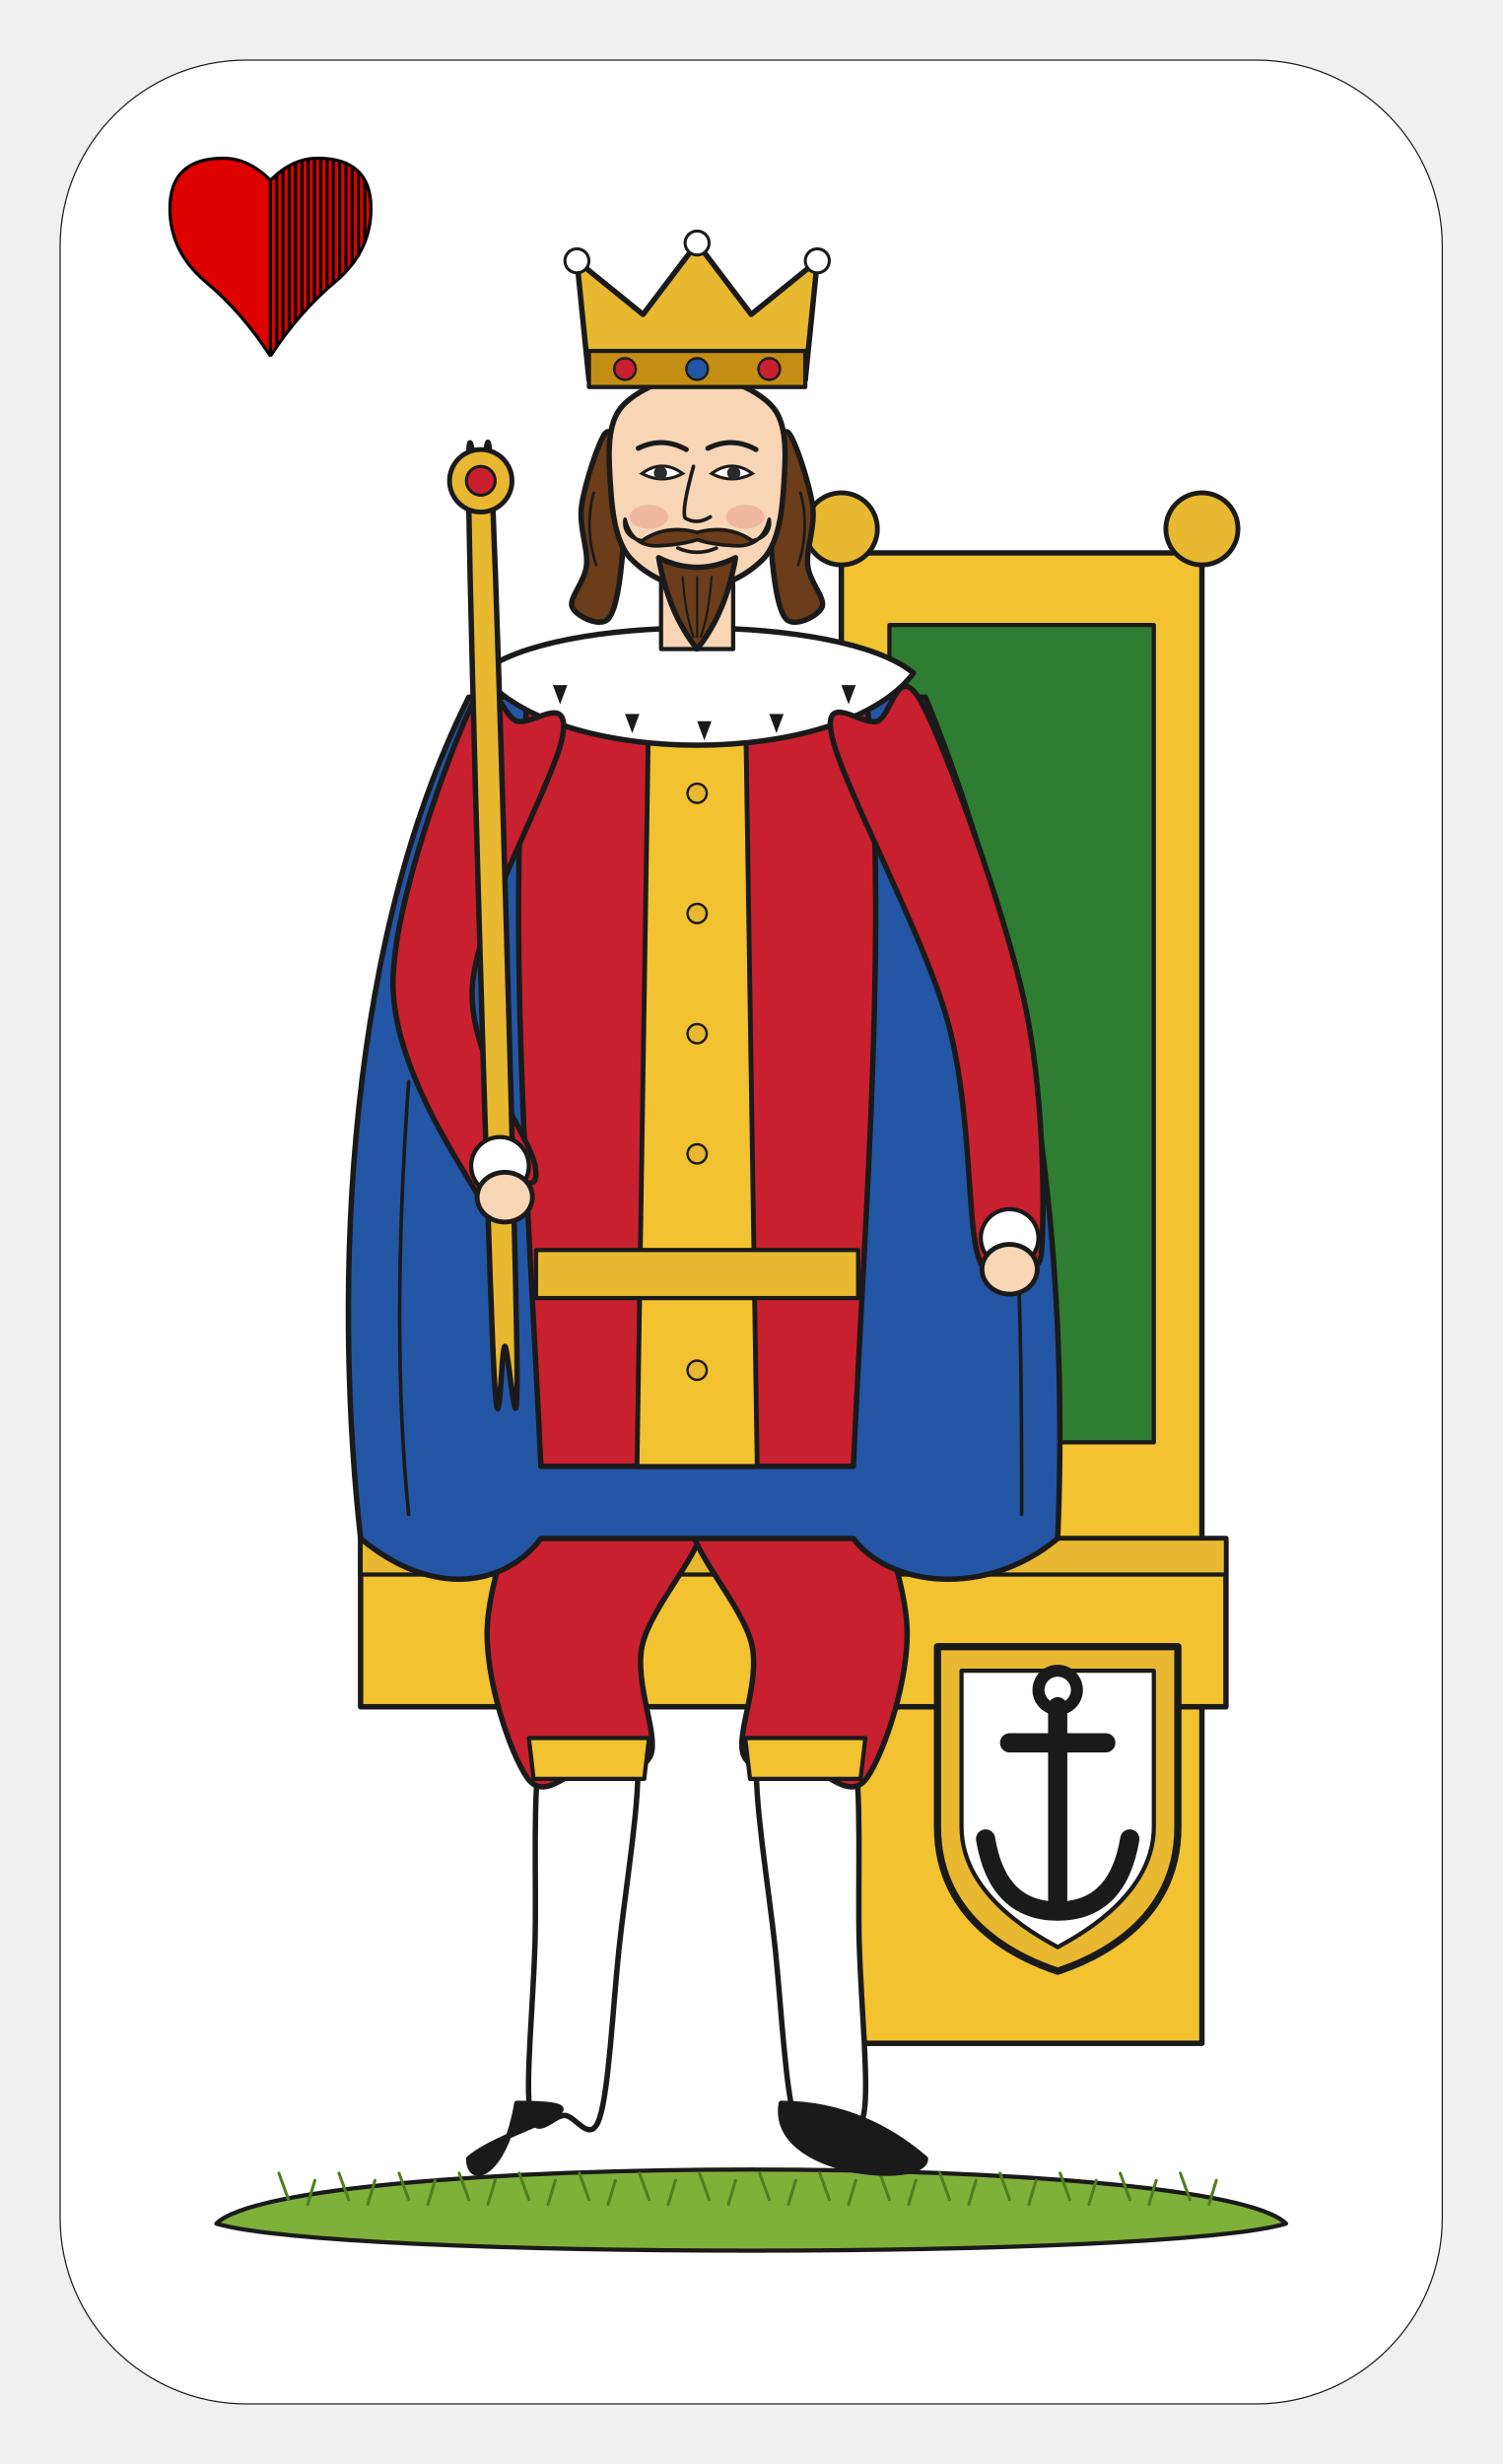
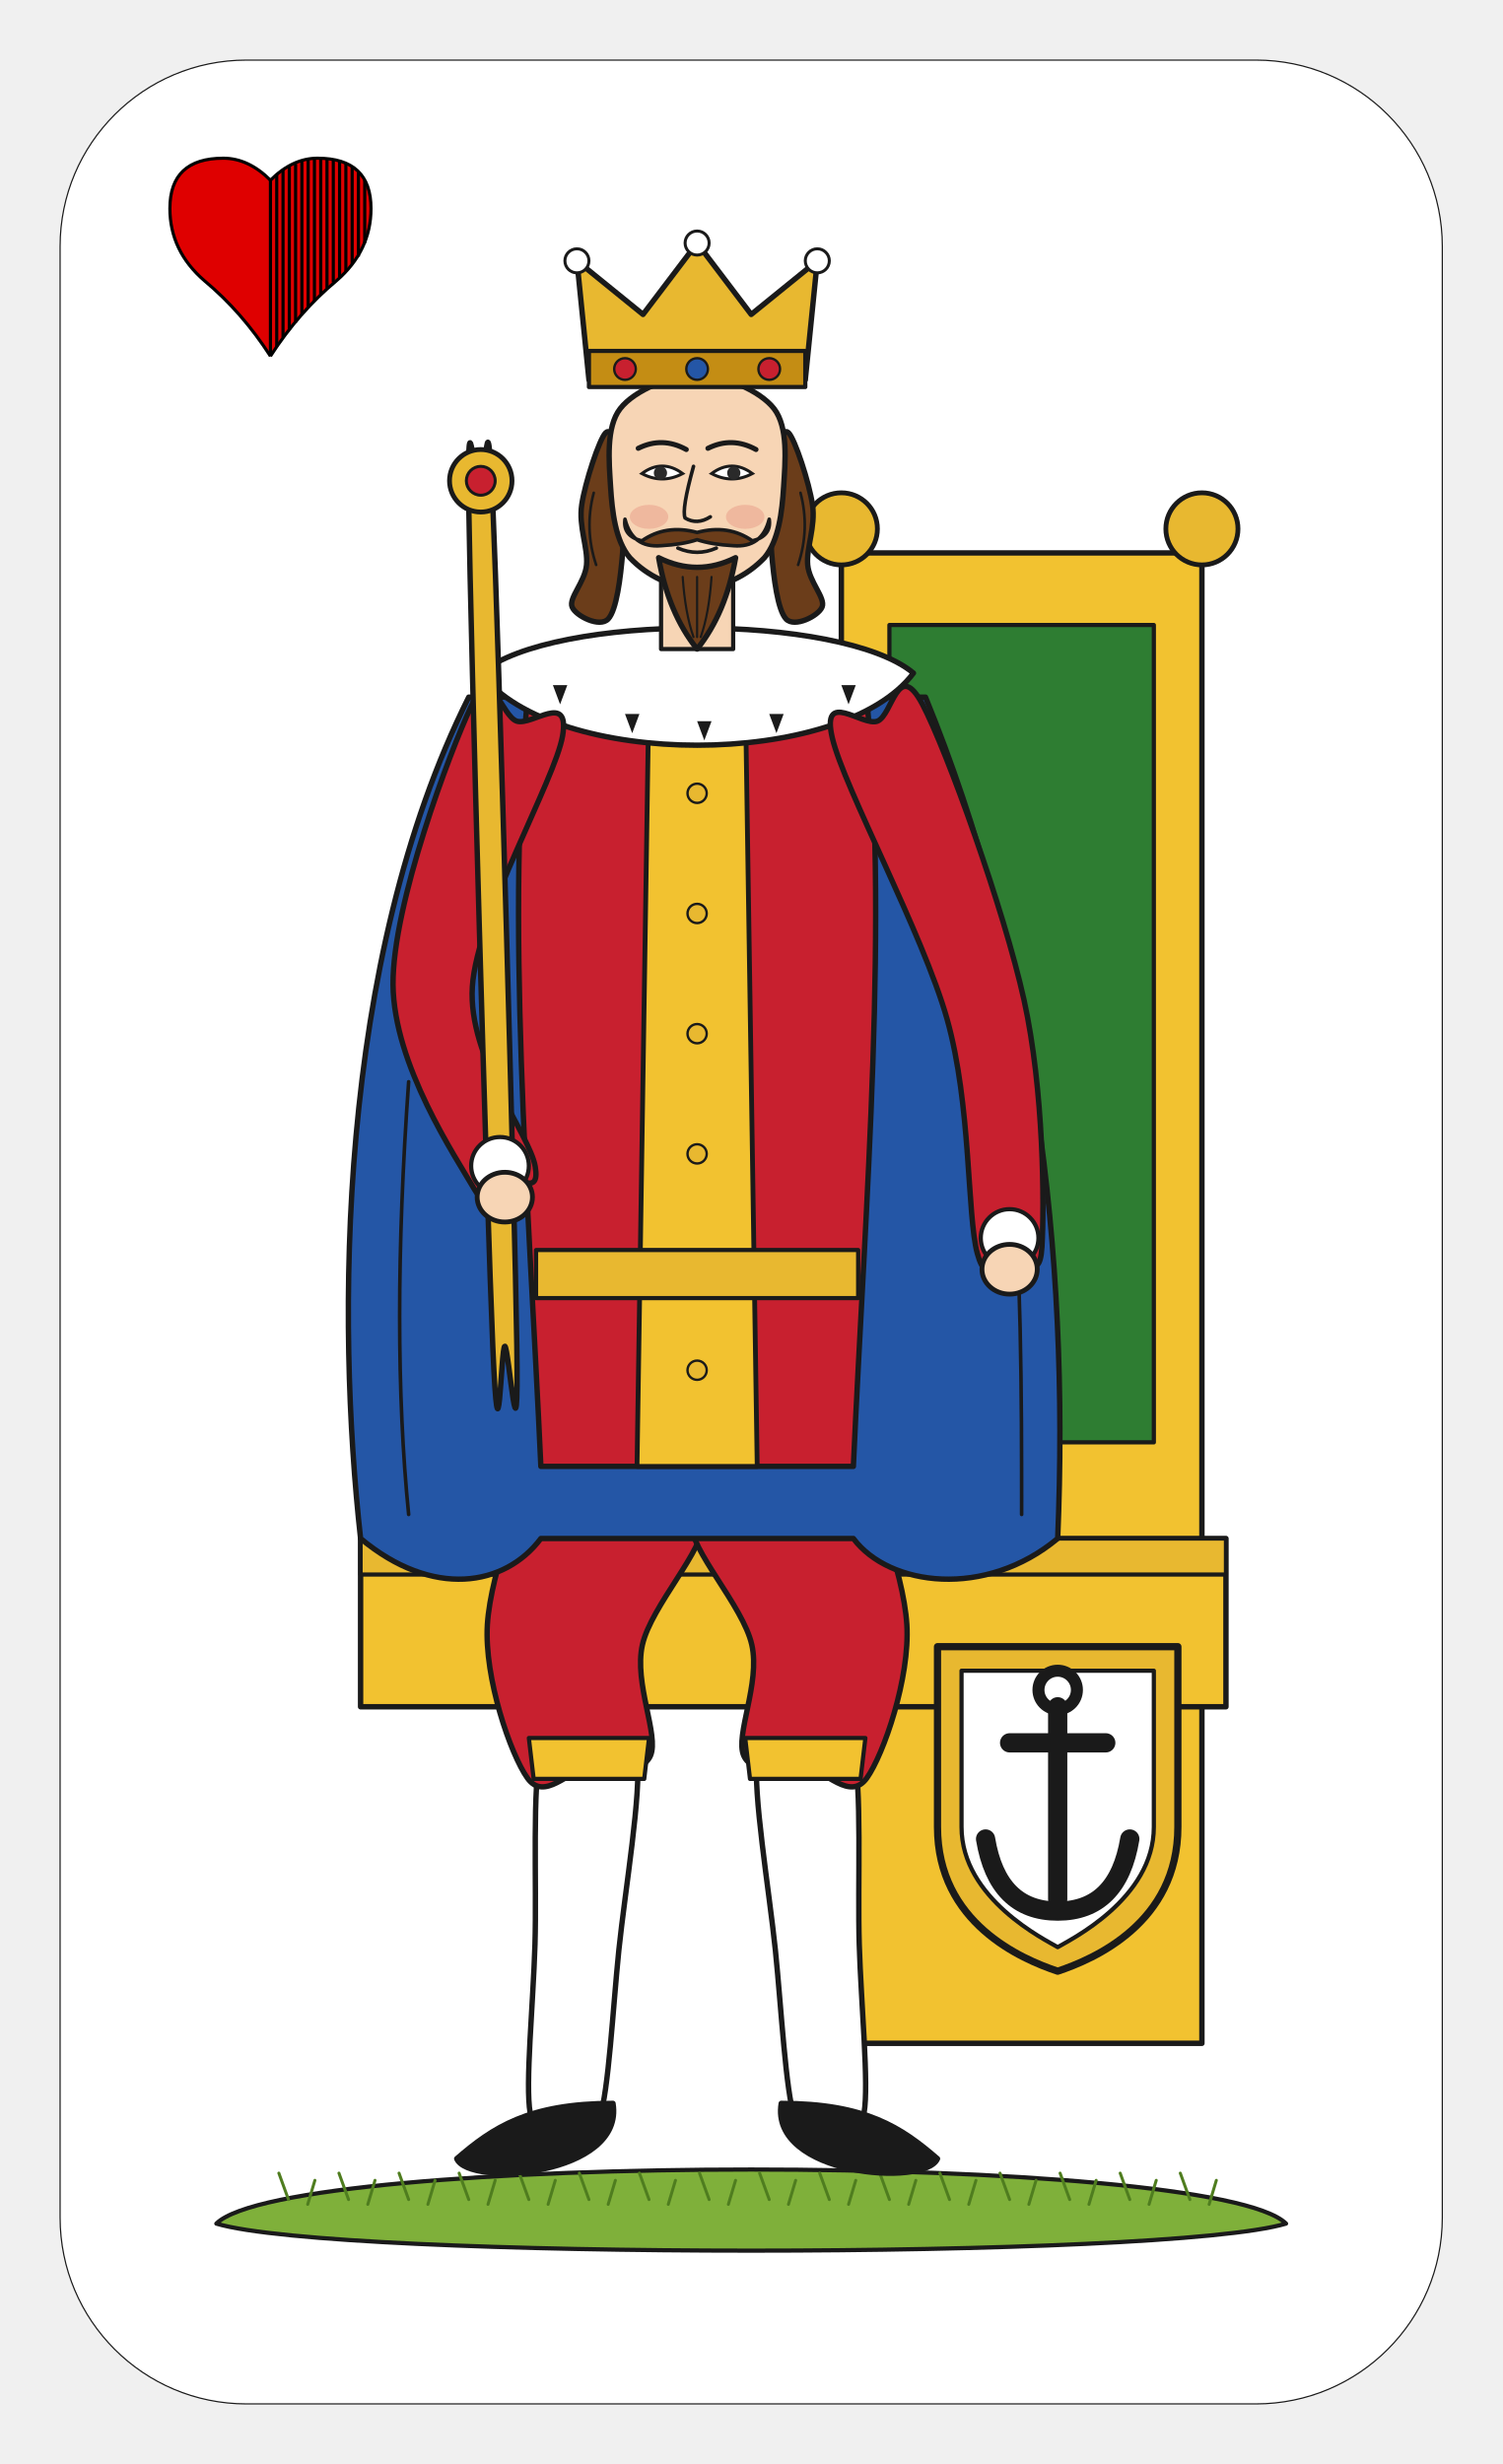
<svg xmlns="http://www.w3.org/2000/svg" viewBox="0 0 125 205">
  <defs>
    <clipPath id="a">
      <rect width="115" height="195" x="5" y="5" rx="15.5" />
    </clipPath>
    <symbol id="b" viewBox="54 36.3 17.2 16.9">
      <path d="M33 64q-9-14-21-24Q1 30.5 1 17 1 1 18 1q8 0 15 7 7-7 15-7 17 0 17 16 0 13.5-11 23-12 10-21 24" style="fill:#df0000;stroke:#000" transform="translate(53.87 36.2)scale(.26458)" />
      <path d="M33 8v56m2-57.8V61m2-56.3V58m2-54.3v52m2-52.9v50.5M43 2v49m2-49.5v47.1M47 1v45.4M49 1v43.3M51 1v41.4m2-41.1v39.2m2-38.8v37.1m2-36.3V37m2-33.3v31m2-29.5v27.1M63 8v20" style="stroke:#000" transform="translate(53.87 36.2)scale(.26458)" />
    </symbol>
  </defs>
  <rect width="115" height="195" x="5" y="5" fill="#fff" stroke="#1a1a1a" stroke-width=".1" rx="15.5" />
  <g clip-path="url(#a)">
    <path fill="#7fb03a" stroke="#1a1a1a" stroke-linecap="round" stroke-linejoin="round" stroke-width=".35" d="M18 185c6-6 83-6 89 0-10 3-79 3-89 0" />
    <path fill="none" stroke="#4f7d1f" stroke-linecap="round" stroke-width=".25" d="m24 183-.8-2.2m2.4 2.6.6-2M29 183l-.8-2.2m2.4 2.6.6-2M34 183l-.8-2.2m2.4 2.6.6-2M39 183l-.8-2.2m2.4 2.6.6-2M44 183l-.8-2.2m2.4 2.6.6-2M49 183l-.8-2.2m2.4 2.6.6-2M54 183l-.8-2.2m2.4 2.6.6-2M59 183l-.8-2.2m2.4 2.6.6-2M64 183l-.8-2.2m2.4 2.6.6-2M69 183l-.8-2.2m2.4 2.6.6-2M74 183l-.8-2.2m2.4 2.6.6-2M79 183l-.8-2.2m2.4 2.6.6-2M84 183l-.8-2.2m2.4 2.6.6-2M89 183l-.8-2.2m2.4 2.6.6-2M94 183l-.8-2.2m2.4 2.6.6-2M99 183l-.8-2.2m2.4 2.6.6-2" />
    <path fill="#f2c230" stroke="#1a1a1a" stroke-linecap="round" stroke-linejoin="round" stroke-width=".45" d="M70 46h30v124H70Z" />
    <path fill="#2e7d32" stroke="#1a1a1a" stroke-linecap="round" stroke-linejoin="round" stroke-width=".35" d="M74 52h22v68H74Z" />
    <circle cx="70" cy="44" r="3" fill="#e8b830" stroke="#1a1a1a" stroke-width=".4" />
    <circle cx="100" cy="44" r="3" fill="#e8b830" stroke="#1a1a1a" stroke-width=".4" />
    <path fill="#f2c230" stroke="#1a1a1a" stroke-linecap="round" stroke-linejoin="round" stroke-width=".45" d="M30 128h72v14H30Z" />
    <path fill="#e8b830" stroke="#1a1a1a" stroke-linecap="round" stroke-linejoin="round" stroke-width=".35" d="M30 128h72v3H30Z" />
    <path fill="#fff" stroke="#1a1a1a" stroke-linecap="round" stroke-linejoin="round" stroke-width=".45" d="M49 146c-1.33-.08-3.24-2.88-3.99-.25s-.35 11.01-.5 16.02-.82 11.65-.4 14.02c.41 2.38 1.93.14 2.89.21s2.14 2.5 2.89.21 1.09-8.98 1.6-13.98c.52-4.99 1.92-13.28 1.5-15.98s-2.66-.17-3.99-.25" />
-     <path fill="#1a1a1a" stroke="#1a1a1a" stroke-linecap="round" stroke-linejoin="round" stroke-width=".45" d="M43 175c-1 6-4 7-4 4.6 3-2.6 13-4.6 4-4.6" />
+     <path fill="#1a1a1a" stroke="#1a1a1a" stroke-linecap="round" stroke-linejoin="round" stroke-width=".45" d="M51 175c1 6-12 7-13 4.6 3-2.6 6-4.6 13-4.6" />
    <path fill="#c8202f" stroke="#1a1a1a" stroke-linecap="round" stroke-linejoin="round" stroke-width=".45" d="M52 124c-2.15-.9-4.55-4.55-6.46-2.69s-4.71 9.41-4.99 13.85c-.27 4.44 1.93 10.8 3.33 12.77s3.41-.62 5.12-.93 4.38.76 5.12-.93-1.4-6-.67-9.23 5.25-8.01 5.01-10.15S54.15 124.9 52 124" />
    <path fill="#f2c230" stroke="#1a1a1a" stroke-linecap="round" stroke-linejoin="round" stroke-width=".35" d="M44 144.6h10l-.4 3.4h-9.2Z" />
    <path fill="#fff" stroke="#1a1a1a" stroke-linecap="round" stroke-linejoin="round" stroke-width=".45" d="M67 146c-1.33.08-3.58-2.46-3.99.25s.98 10.99 1.5 15.98c.51 5 .85 11.68 1.6 13.98.75 2.29 1.93-.14 2.89-.21s2.48 2.17 2.89-.21-.25-9.02-.4-14.02.25-13.39-.5-16.02-2.66.17-3.99.25" />
-     <path fill="#1a1a1a" stroke="#1a1a1a" stroke-linecap="round" stroke-linejoin="round" stroke-width=".45" d="M65 175c-1 6 12 7 12 4.6-3-2.6-7-4.6-12-4.6" />
+     <path fill="#1a1a1a" stroke="#1a1a1a" stroke-linecap="round" stroke-linejoin="round" stroke-width=".45" d="M65 175c-1 6 12 7 13 4.6-3-2.6-6-4.6-13-4.6" />
    <path fill="#c8202f" stroke="#1a1a1a" stroke-linecap="round" stroke-linejoin="round" stroke-width=".45" d="M64 124c-2.15.9-6.22.55-6.46 2.69s4.29 6.92 5.01 10.15c.73 3.23-1.41 7.54-.67 9.23s3.41.62 5.12.93 3.71 2.9 5.12.93c1.4-1.97 3.6-8.33 3.33-12.77-.28-4.44-3.08-11.99-4.99-13.85S66.15 123.1 64 124" />
    <path fill="#f2c230" stroke="#1a1a1a" stroke-linecap="round" stroke-linejoin="round" stroke-width=".35" d="M62 144.6h10l-.4 3.4h-9.2Z" />
    <path fill="#2456a6" stroke="#1a1a1a" stroke-linecap="round" stroke-linejoin="round" stroke-width=".45" d="M39 58c-11 22-11 52-9 70 6 5 12 4 15 0h26c3 4 11 5 17 0 1-24-2-48-11-70Z" />
    <path fill="none" stroke="#1a1a1a" stroke-linecap="round" stroke-width=".3" d="M34 90q-1.5 21 0 36m50-34c1 14 1 24 1 34" />
    <path fill="#c8202f" stroke="#1a1a1a" stroke-linecap="round" stroke-linejoin="round" stroke-width=".45" d="M44 57c-2 19 0 43 1 65h26c1-22 3-46 1-65-8-3-20-3-28 0" />
    <path fill="#f2c230" stroke="#1a1a1a" stroke-linecap="round" stroke-linejoin="round" stroke-width=".4" d="M54 57h8l1 65H53Z" />
    <circle cx="58" cy="66" r=".8" fill="#e8b830" stroke="#1a1a1a" stroke-width=".2" />
    <circle cx="58" cy="76" r=".8" fill="#e8b830" stroke="#1a1a1a" stroke-width=".2" />
    <circle cx="58" cy="86" r=".8" fill="#e8b830" stroke="#1a1a1a" stroke-width=".2" />
    <circle cx="58" cy="96" r=".8" fill="#e8b830" stroke="#1a1a1a" stroke-width=".2" />
    <circle cx="58" cy="114" r=".8" fill="#e8b830" stroke="#1a1a1a" stroke-width=".2" />
    <path fill="#e8b830" stroke="#1a1a1a" stroke-linecap="round" stroke-linejoin="round" stroke-width=".35" d="M44.6 104h26.8v4H44.6Z" />
    <path fill="#fff" stroke="#1a1a1a" stroke-linecap="round" stroke-linejoin="round" stroke-width=".45" d="M40 56c6 8 30 8 36 0-6-5-30-5-36 0" />
    <path fill="#1a1a1a" d="m46 57 .6 1.6.6-1.6Zm6 2.4.6 1.6.6-1.6Zm6 .6.6 1.6.6-1.6Zm6-.6.6 1.6.6-1.6Zm6-2.4.6 1.6.6-1.6Z" />
    <path fill="#c8202f" stroke="#1a1a1a" stroke-linecap="round" stroke-linejoin="round" stroke-width=".45" d="M43 60c-1.27-.4-2.1-4.87-3.81-1.21-1.72 3.65-6.54 16.43-6.49 23.12s5.22 14.36 6.77 17.04 1.69-.63 2.53-.95 2.98 1.7 2.53-.95-5.61-8.99-5.23-14.96 6.89-17.2 7.51-20.88S44.27 60.4 43 60" />
    <path fill="#e8b830" stroke="#1a1a1a" stroke-linecap="round" stroke-linejoin="round" stroke-width=".45" d="M40 42c-.33.01-1.17-11.64-1 .03s1.5 58.34 2 70 .67-.02 1-.03 1.17 11.64 1-.03-1.5-58.34-2-70-.67.02-1 .03" />
    <circle cx="40" cy="40" r="2.6" fill="#e8b830" stroke="#1a1a1a" stroke-width=".4" />
    <circle cx="40" cy="40" r="1.2" fill="#c8202f" stroke="#1a1a1a" stroke-width=".25" />
    <circle cx="41.6" cy="97" r="2.4" fill="#fff" stroke="#1a1a1a" stroke-width=".35" />
    <ellipse cx="42" cy="99.6" fill="#f7d5b5" stroke="#1a1a1a" stroke-width=".4" rx="2.3" ry="2.07" />
    <path fill="#c8202f" stroke="#1a1a1a" stroke-linecap="round" stroke-linejoin="round" stroke-width=".45" d="M73 60c-1.25.47-4.71-2.73-3.75 1.4.97 4.14 7.54 16.26 9.55 23.4s1.65 16.27 2.51 19.47c.87 3.2 1.79-.18 2.69-.27s2.49 3.2 2.69-.27.17-13.01-1.49-20.53-6.42-20.74-8.45-24.6c-2.04-3.87-2.5.93-3.75 1.4" />
    <path fill="#e8b830" stroke="#1a1a1a" stroke-linecap="round" stroke-linejoin="round" stroke-width=".6" d="M78 137h20v15c0 8-7 11-10 12-3-1-10-4-10-12Z" />
    <path fill="#fff" stroke="#1a1a1a" stroke-linecap="round" stroke-linejoin="round" stroke-width=".35" d="M80 139h16v13c0 6-7 9.4-8 10-1-.6-8-4-8-10Z" />
    <path fill="none" stroke="#1a1a1a" stroke-linecap="round" stroke-width="1.6" d="M88 142v16m-4-13h8m-10 8q1 6 6 6t6-6" />
    <circle cx="88" cy="140.6" r="1.6" fill="none" stroke="#1a1a1a" />
    <circle cx="84" cy="103" r="2.4" fill="#fff" stroke="#1a1a1a" stroke-width=".35" />
    <ellipse cx="84" cy="105.6" fill="#f7d5b5" stroke="#1a1a1a" stroke-width=".4" rx="2.3" ry="2.07" />
    <path fill="#f7d5b5" stroke="#1a1a1a" stroke-linecap="round" stroke-linejoin="round" stroke-width=".35" d="M55 48h6v6h-6Z" />
    <path fill="#6b3d1a" stroke="#1a1a1a" stroke-linecap="round" stroke-linejoin="round" stroke-width=".45" d="M50.4 36c-.53.5-1.73 4.17-2 6s.53 3.58.4 5-1.5 2.75-1.2 3.5 2.3 1.75 3 1 1.03-3.42 1.2-5.5.03-5.33-.2-7-.67-3.5-1.2-3m15.2 0c.53.5 1.73 4.17 2 6s-.53 3.58-.4 5 1.5 2.75 1.2 3.5-2.3 1.75-3 1-1.03-3.42-1.2-5.5-.03-5.33.2-7 .67-3.5 1.2-3" />
    <path fill="none" stroke="#1a1a1a" stroke-linecap="round" stroke-width=".22" d="M49.4 41q-.8 3 .2 6m17-6q.8 3-.2 6" />
    <path fill="#f7d5b5" stroke="#1a1a1a" stroke-linecap="round" stroke-linejoin="round" stroke-width=".45" d="M58 31.2c2.13 0 5.2 1.25 6.4 2.8s.93 4.43.8 6.5-.4 4.48-1.6 5.9A8.4 8.4 0 0 1 58 49a8.4 8.4 0 0 1-5.6-2.6c-1.2-1.42-1.47-3.83-1.6-5.9s-.4-4.95.8-6.5 4.27-2.8 6.4-2.8" />
    <ellipse cx="54" cy="43" fill="#eaa08a" opacity=".55" rx="1.6" ry="1" />
    <ellipse cx="62" cy="43" fill="#eaa08a" opacity=".55" rx="1.6" ry="1" />
    <path fill="#fff" stroke="#1a1a1a" stroke-width=".25" d="M53.4 39.4q1.7-1.25 3.4 0-1.7.9-3.4 0Z" />
    <circle cx="54.95" cy="39.35" r=".55" fill="#2a2a2a" />
    <path fill="none" stroke="#1a1a1a" stroke-linecap="round" stroke-width=".42" d="M53.1 37.3q2-1 4 .1" />
    <path fill="#fff" stroke="#1a1a1a" stroke-width=".25" d="M59.2 39.4q1.7-1.25 3.4 0-1.7.9-3.4 0Z" />
    <circle cx="61.05" cy="39.35" r=".55" fill="#2a2a2a" />
    <path fill="none" stroke="#1a1a1a" stroke-linecap="round" stroke-width=".42" d="M58.9 37.3q2-1 4 .1" />
    <path fill="none" stroke="#1a1a1a" stroke-linecap="round" stroke-width=".3" d="M57.7 38.8q-1 3.6-.7 4.3 1 .6 2.1-.1m-2.7 2.6q1.6.7 3.2 0" />
    <path fill="#6b3d1a" stroke="#1a1a1a" stroke-linecap="round" stroke-linejoin="round" stroke-width=".45" d="M54.8 46.4q3.2 1.6 6.4 0Q60.4 51 58 54q-2.4-3-3.2-7.6" />
    <path fill="none" stroke="#1a1a1a" stroke-linecap="round" stroke-width=".18" d="M58 48v5m-1.2-5q.2 3 .9 5m1.5-5q-.2 3-.9 5" />
    <path fill="#6b3d1a" stroke="#1a1a1a" stroke-linecap="round" stroke-linejoin="round" stroke-width=".3" d="M58 44.3q-2.6-.7-4.6.7-1.6-.4-1.4-1.8.6 2.4 3 2.2 1.8-.1 3-.5 1.2.4 3 .5 2.4.2 3-2.2.2 1.4-1.4 1.8-2-1.4-4.6-.7" />
    <path fill="#e8b830" stroke="#1a1a1a" stroke-linecap="round" stroke-linejoin="round" stroke-width=".45" d="m49 31.6-1-9.9 5.5 4.46 4.5-5.94 4.5 5.94L68 21.7l-1 9.9Z" />
    <path fill="#c48d14" stroke="#1a1a1a" stroke-linecap="round" stroke-linejoin="round" stroke-width=".35" d="M49 29.2h18v3H49Z" />
    <circle cx="52" cy="30.7" r=".9" fill="#c8202f" stroke="#1a1a1a" stroke-width=".2" />
    <circle cx="58" cy="30.7" r=".9" fill="#2456a6" stroke="#1a1a1a" stroke-width=".2" />
    <circle cx="64" cy="30.7" r=".9" fill="#c8202f" stroke="#1a1a1a" stroke-width=".2" />
    <circle cx="48" cy="21.7" r="1" fill="#fff" stroke="#1a1a1a" stroke-width=".25" />
    <circle cx="58" cy="20.22" r="1" fill="#fff" stroke="#1a1a1a" stroke-width=".25" />
    <circle cx="68" cy="21.7" r="1" fill="#fff" stroke="#1a1a1a" stroke-width=".25" />
    <use width="17" height="16.7" x="14" y="13" href="#b" />
  </g>
</svg>
